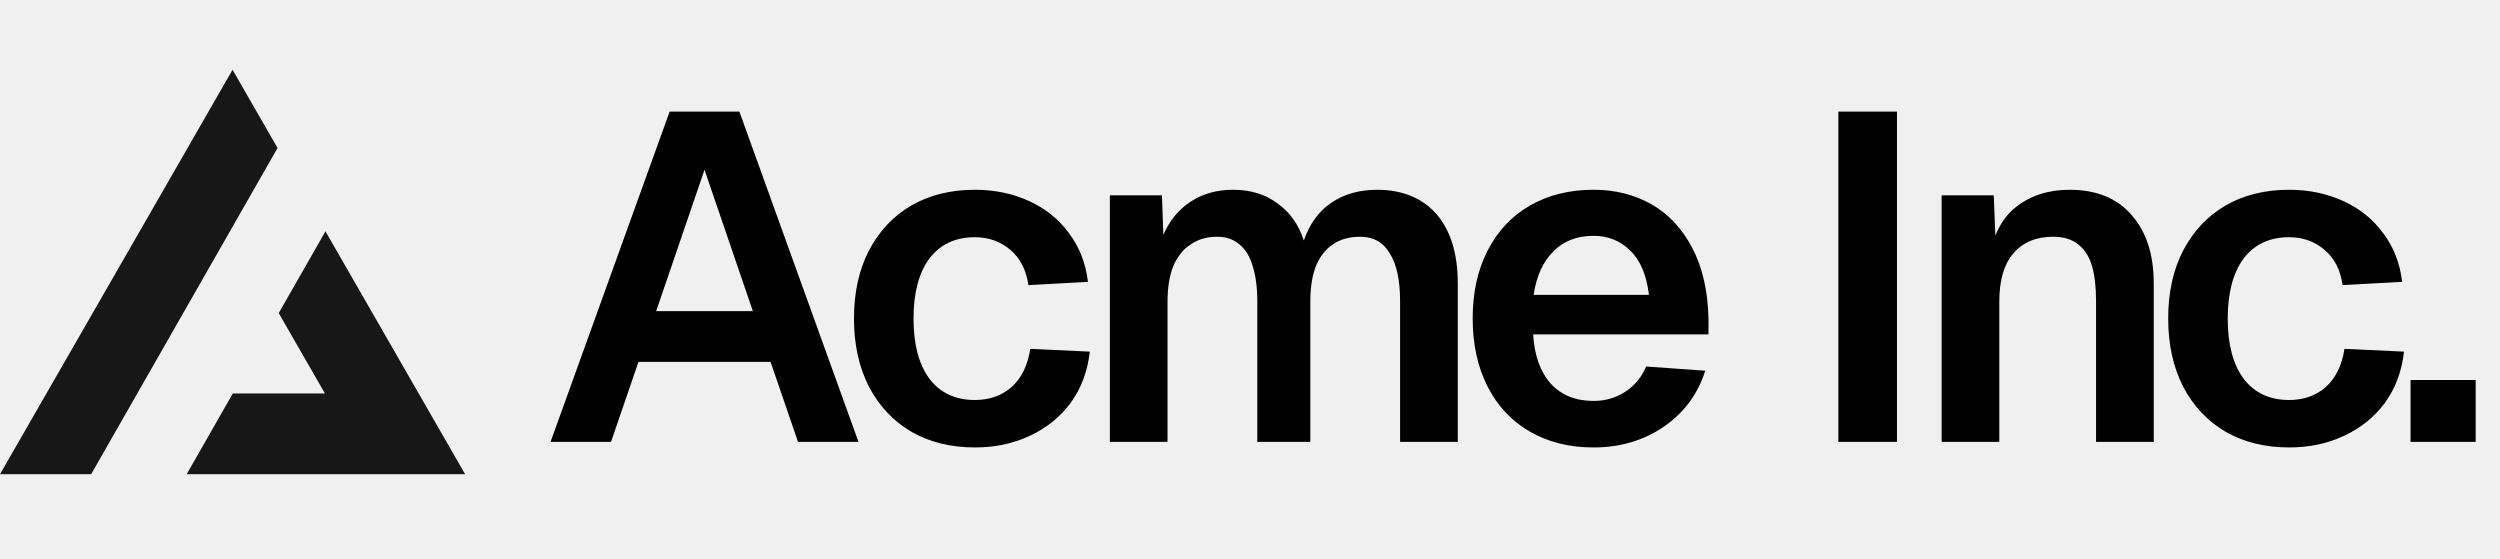
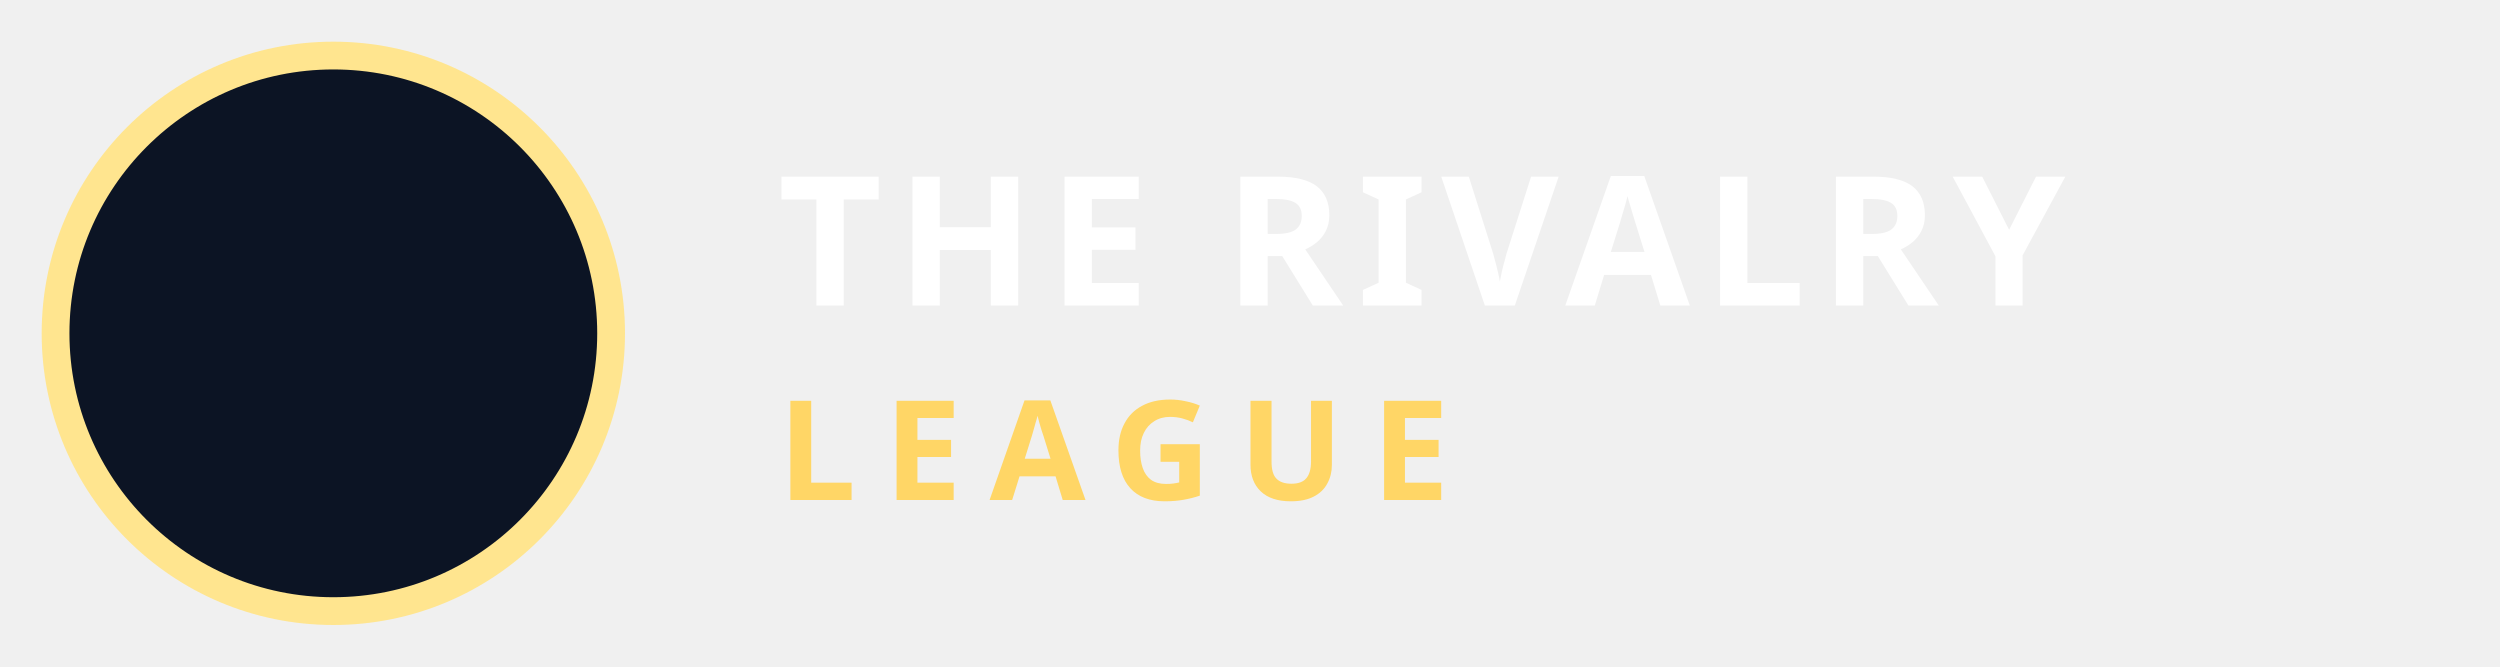
- <svg xmlns="http://www.w3.org/2000/svg" width="215" height="48" fill="none">
-   <path fill="#000" d="M57.588 9.6h6L73.828 38h-5.2l-2.36-6.88h-11.36L52.548 38h-5.2l10.24-28.4Zm7.16 17.16-4.16-12.16-4.16 12.16h8.32Zm23.694-2.24c-.186-1.307-.706-2.32-1.56-3.04-.853-.72-1.866-1.08-3.04-1.08-1.68 0-2.986.613-3.92 1.84-.906 1.227-1.36 2.947-1.36 5.16s.454 3.933 1.36 5.16c.934 1.227 2.24 1.84 3.92 1.84 1.254 0 2.307-.373 3.16-1.12.854-.773 1.387-1.867 1.6-3.28l5.12.24c-.186 1.68-.733 3.147-1.64 4.4-.906 1.227-2.08 2.173-3.52 2.84-1.413.667-2.986 1-4.72 1-2.08 0-3.906-.453-5.48-1.36-1.546-.907-2.76-2.2-3.64-3.88-.853-1.68-1.28-3.627-1.28-5.84 0-2.24.427-4.187 1.28-5.84.88-1.68 2.094-2.973 3.64-3.88 1.574-.907 3.4-1.36 5.48-1.36 1.68 0 3.227.32 4.64.96 1.414.64 2.56 1.56 3.44 2.76.907 1.2 1.454 2.6 1.64 4.2l-5.12.28Zm11.486-7.72.12 3.4c.534-1.227 1.307-2.173 2.32-2.84 1.04-.693 2.267-1.04 3.68-1.04 1.494 0 2.76.387 3.8 1.16 1.067.747 1.827 1.813 2.28 3.2.507-1.44 1.294-2.52 2.36-3.24 1.094-.747 2.414-1.12 3.96-1.12 1.414 0 2.64.307 3.68.92s1.84 1.52 2.4 2.72c.56 1.2.84 2.667.84 4.4V38h-4.96V25.92c0-1.813-.293-3.187-.88-4.12-.56-.96-1.413-1.44-2.56-1.44-.906 0-1.68.213-2.32.64-.64.427-1.133 1.053-1.48 1.88-.32.827-.48 1.84-.48 3.04V38h-4.56V25.92c0-1.2-.133-2.213-.4-3.04-.24-.827-.626-1.453-1.16-1.88-.506-.427-1.133-.64-1.88-.64-.906 0-1.68.227-2.32.68-.64.427-1.133 1.053-1.48 1.88-.32.827-.48 1.827-.48 3V38h-4.96V16.8h4.48Zm26.723 10.6c0-2.24.427-4.187 1.28-5.84.854-1.68 2.067-2.973 3.64-3.88 1.574-.907 3.4-1.36 5.48-1.36 1.84 0 3.494.413 4.96 1.24 1.467.827 2.64 2.08 3.52 3.76.88 1.653 1.347 3.693 1.4 6.12v1.32h-15.08c.107 1.813.614 3.227 1.52 4.24.907.987 2.134 1.48 3.68 1.48.987 0 1.88-.253 2.68-.76a4.803 4.803 0 0 0 1.84-2.2l5.08.36c-.64 2.027-1.84 3.64-3.6 4.84-1.733 1.173-3.733 1.76-6 1.76-2.08 0-3.906-.453-5.48-1.36-1.573-.907-2.786-2.2-3.64-3.88-.853-1.68-1.28-3.627-1.28-5.84Zm15.16-2.04c-.213-1.733-.76-3.013-1.64-3.84-.853-.827-1.893-1.24-3.12-1.24-1.44 0-2.6.453-3.48 1.36-.88.88-1.44 2.12-1.68 3.72h9.92ZM163.139 9.6V38h-5.04V9.6h5.04Zm8.322 7.2.24 5.88-.64-.36c.32-2.053 1.094-3.56 2.32-4.52 1.254-.987 2.787-1.48 4.6-1.48 2.32 0 4.107.733 5.36 2.2 1.254 1.44 1.88 3.387 1.88 5.84V38h-4.96V25.92c0-1.253-.12-2.28-.36-3.08-.24-.8-.64-1.413-1.2-1.84-.533-.427-1.253-.64-2.16-.64-1.44 0-2.573.48-3.4 1.44-.8.933-1.2 2.307-1.2 4.12V38h-4.96V16.8h4.48Zm30.003 7.72c-.186-1.307-.706-2.32-1.56-3.04-.853-.72-1.866-1.08-3.04-1.08-1.68 0-2.986.613-3.92 1.84-.906 1.227-1.36 2.947-1.36 5.16s.454 3.933 1.36 5.16c.934 1.227 2.24 1.84 3.92 1.84 1.254 0 2.307-.373 3.16-1.12.854-.773 1.387-1.867 1.6-3.28l5.12.24c-.186 1.68-.733 3.147-1.64 4.4-.906 1.227-2.08 2.173-3.52 2.84-1.413.667-2.986 1-4.72 1-2.08 0-3.906-.453-5.48-1.36-1.546-.907-2.76-2.2-3.64-3.88-.853-1.68-1.28-3.627-1.28-5.84 0-2.24.427-4.187 1.28-5.84.88-1.68 2.094-2.973 3.64-3.88 1.574-.907 3.4-1.36 5.48-1.36 1.68 0 3.227.32 4.64.96 1.414.64 2.56 1.56 3.44 2.76.907 1.2 1.454 2.6 1.64 4.2l-5.12.28Zm11.443 8.16V38h-5.6v-5.32h5.6Z" />
-   <path fill="#171717" fill-rule="evenodd" d="m7.839 40.783 16.03-28.054L20 6 0 40.783h7.839Zm8.214 0H40L27.99 19.894l-4.02 7.032 3.976 6.914H20.02l-3.967 6.943Z" clip-rule="evenodd" />
+ <svg xmlns="http://www.w3.org/2000/svg" width="180" height="48" viewBox="0 0 180 48" fill="none">
+   <circle cx="24" cy="24" r="20" fill="#0c1424" stroke="#ffe58f" stroke-width="2" />
+   <text x="56" y="22" fill="#ffffff" font-family="sans-serif" font-size="13" font-weight="800" letter-spacing="1">THE RIVALRY</text>
+   <text x="56" y="36" fill="#ffd666" font-family="sans-serif" font-size="10" font-weight="700" letter-spacing="2">LEAGUE</text>
</svg>
